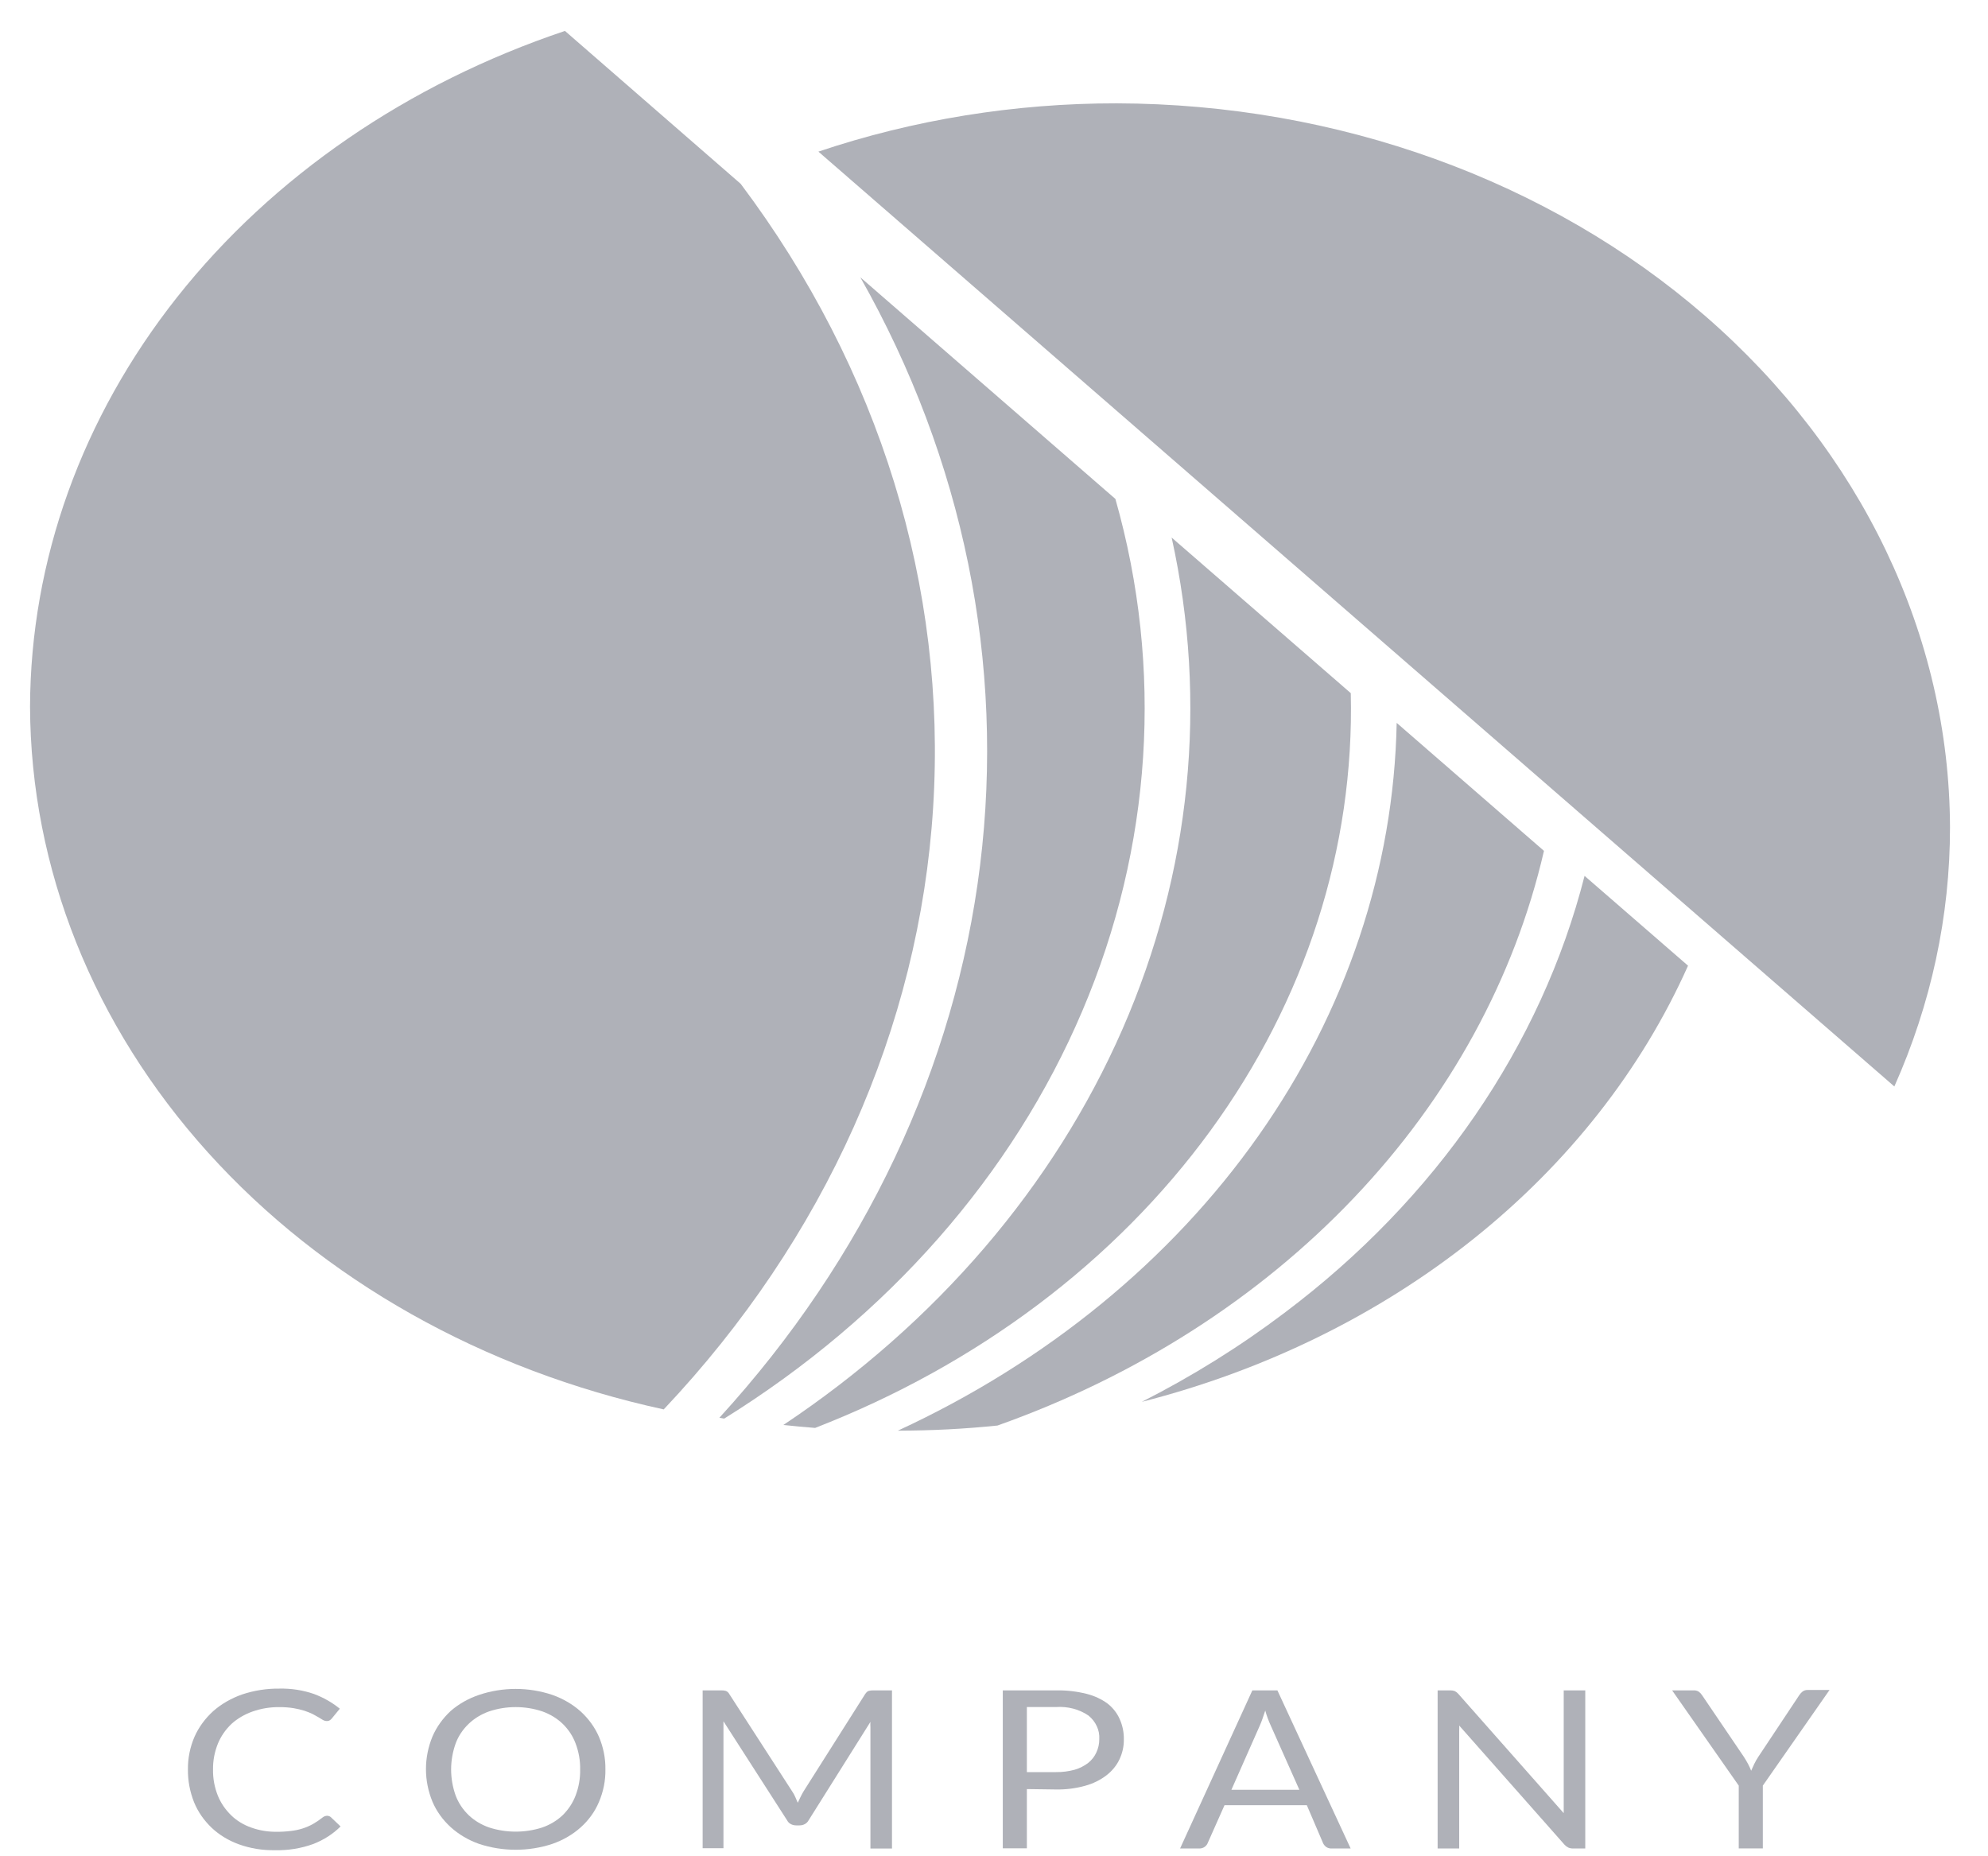
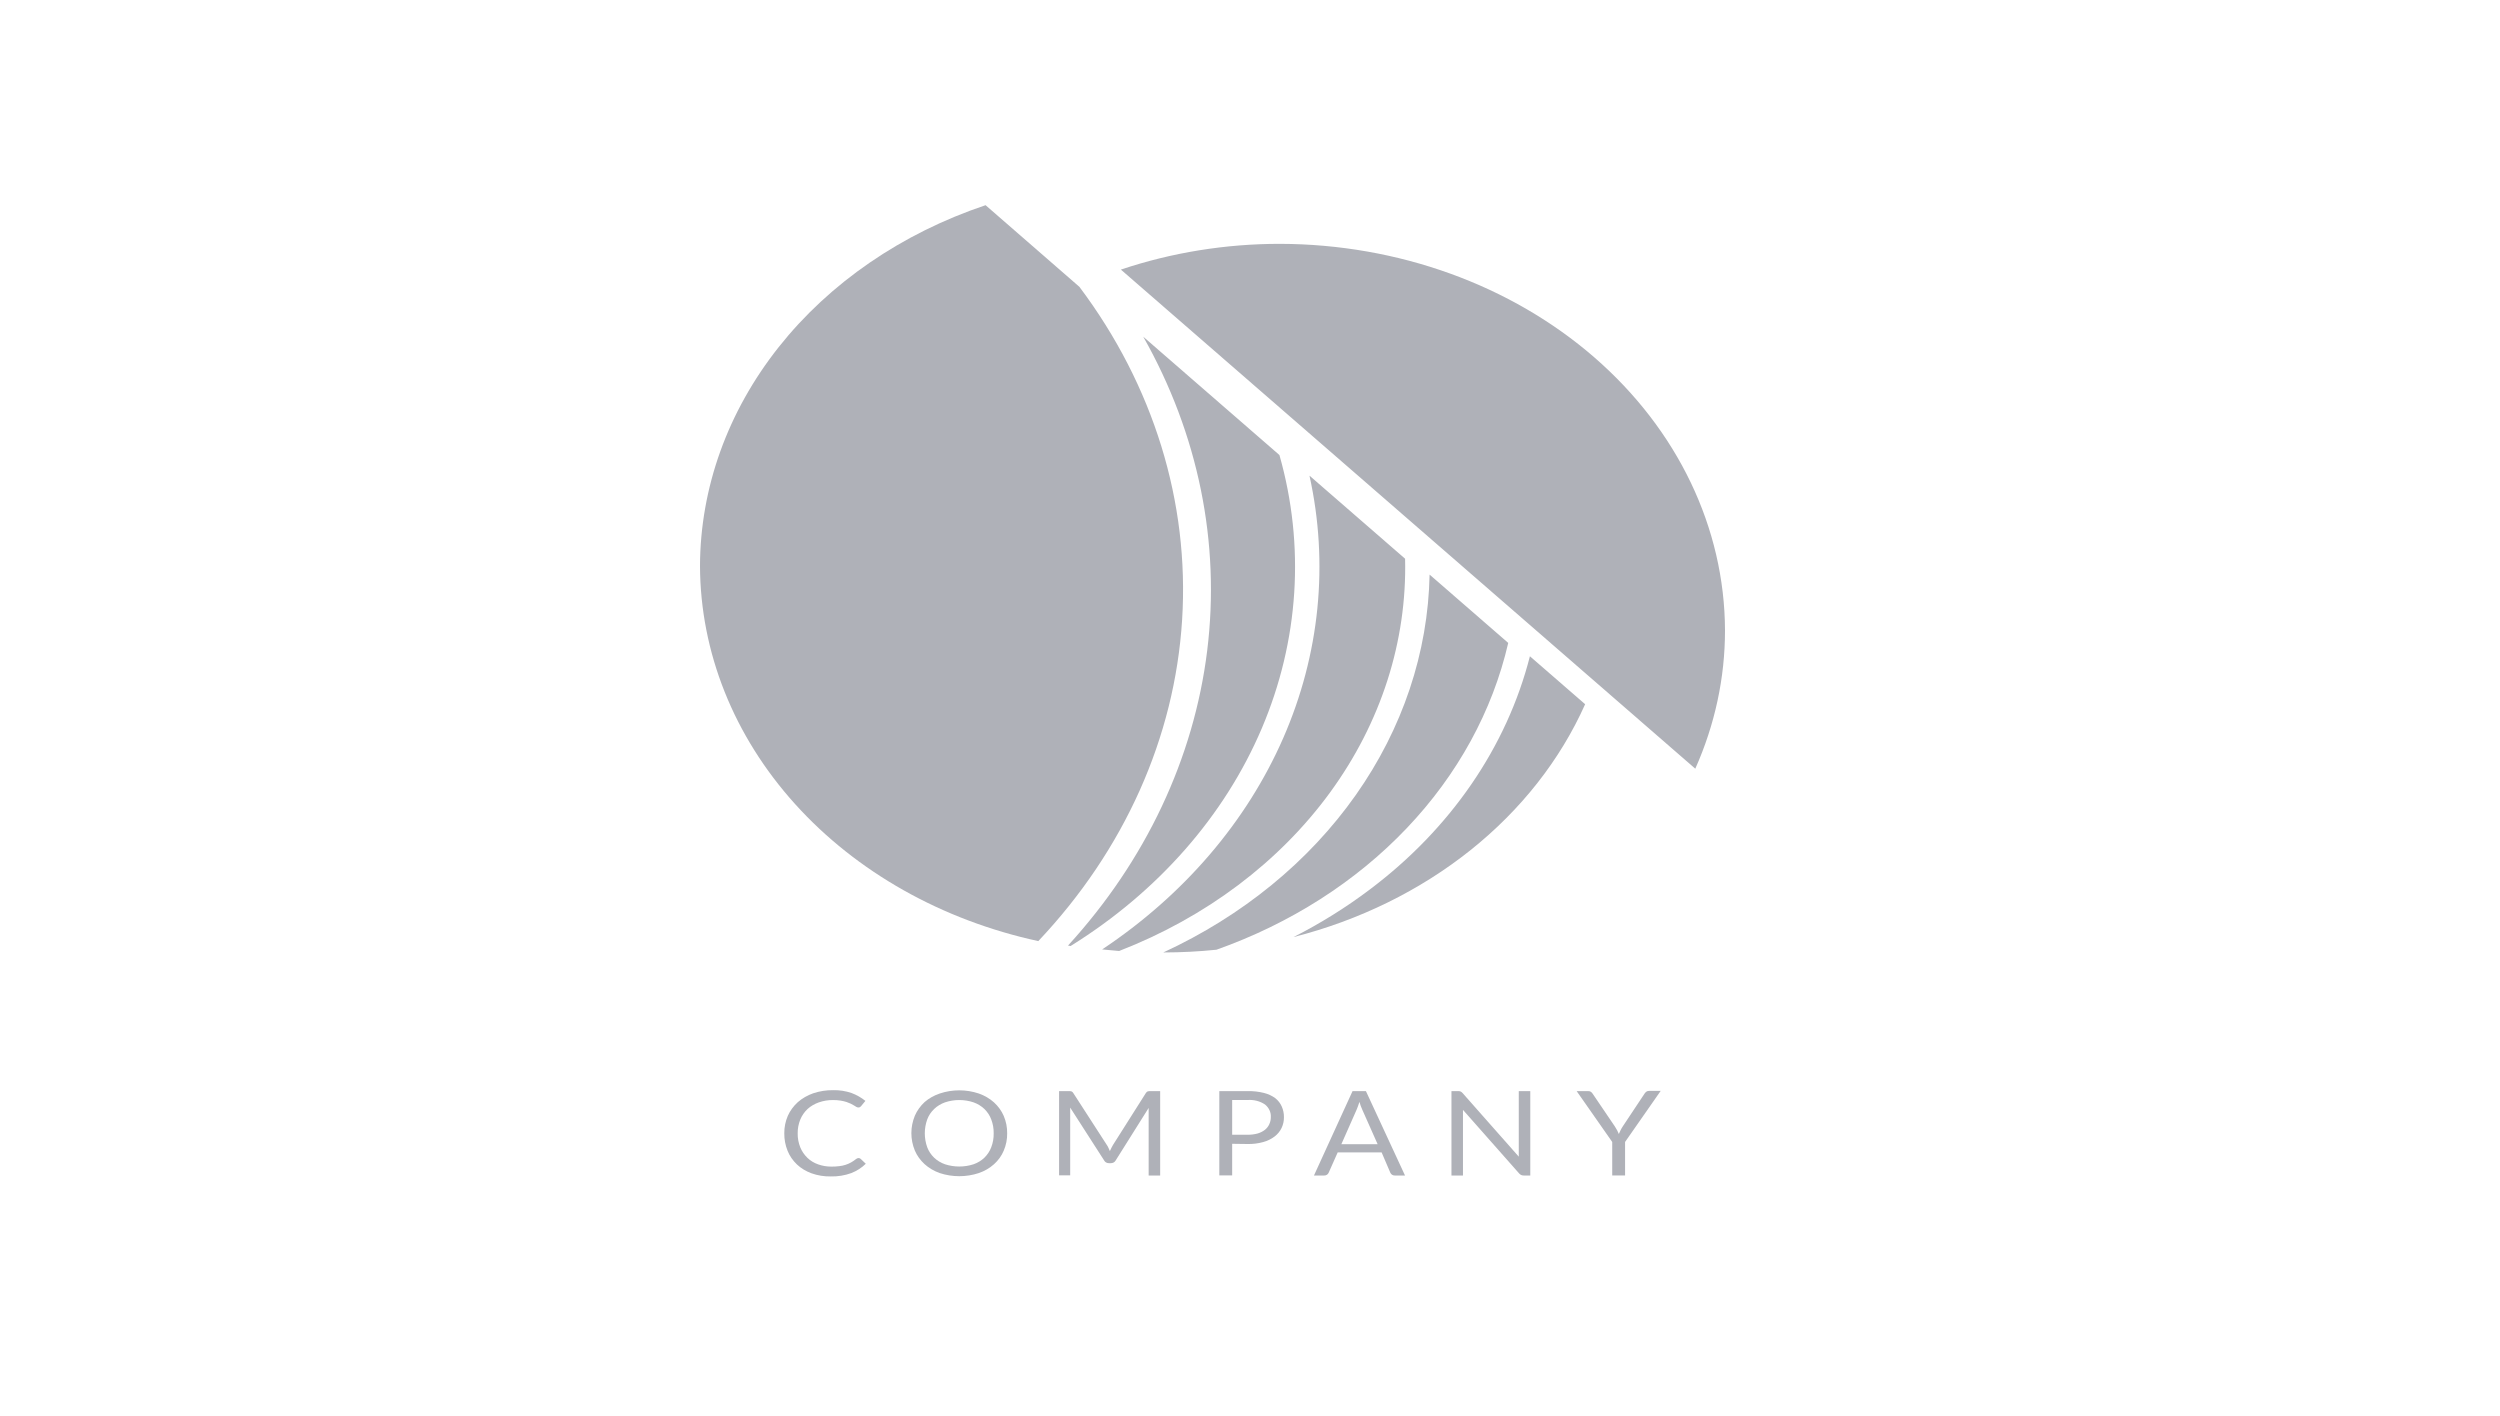
- <svg xmlns="http://www.w3.org/2000/svg" width="45" height="42" viewBox="0 0 45 42" fill="none">
-   <path d="M7.406 41.101C7.422 41.102 7.438 41.105 7.452 41.111C7.467 41.116 7.48 41.124 7.491 41.135L7.709 41.343C7.54 41.512 7.33 41.647 7.095 41.739C6.82 41.839 6.524 41.888 6.226 41.881C5.945 41.886 5.667 41.841 5.408 41.748C5.174 41.663 4.964 41.536 4.792 41.374C4.616 41.206 4.48 41.01 4.393 40.796C4.298 40.557 4.251 40.306 4.254 40.054C4.251 39.8 4.301 39.548 4.404 39.31C4.5 39.095 4.643 38.899 4.827 38.732C5.013 38.569 5.236 38.441 5.481 38.355C5.75 38.265 6.036 38.22 6.324 38.223C6.591 38.217 6.857 38.258 7.106 38.344C7.322 38.425 7.521 38.538 7.692 38.678L7.51 38.9C7.497 38.916 7.482 38.93 7.463 38.941C7.442 38.953 7.416 38.959 7.39 38.957C7.362 38.956 7.334 38.947 7.311 38.934L7.213 38.874L7.076 38.798C7.017 38.77 6.956 38.746 6.894 38.725C6.813 38.7 6.73 38.68 6.646 38.666C6.539 38.649 6.43 38.641 6.321 38.642C6.114 38.64 5.908 38.674 5.716 38.742C5.537 38.805 5.375 38.9 5.241 39.021C5.105 39.15 5.001 39.302 4.933 39.467C4.857 39.655 4.819 39.854 4.822 40.054C4.818 40.257 4.856 40.459 4.933 40.651C5 40.815 5.103 40.965 5.236 41.094C5.361 41.215 5.516 41.309 5.689 41.369C5.867 41.433 6.058 41.465 6.25 41.464C6.361 41.465 6.473 41.459 6.583 41.445C6.763 41.426 6.935 41.372 7.087 41.286C7.164 41.242 7.236 41.193 7.303 41.139C7.331 41.116 7.367 41.103 7.406 41.101Z" fill="#AFB1B8" />
-   <path d="M13.704 40.054C13.708 40.305 13.658 40.555 13.557 40.791C13.468 41.004 13.328 41.199 13.146 41.363C12.964 41.526 12.745 41.654 12.502 41.738C11.968 41.915 11.378 41.915 10.844 41.738C10.603 41.653 10.385 41.524 10.204 41.361C10.022 41.195 9.881 40.999 9.789 40.783C9.593 40.306 9.593 39.785 9.789 39.308C9.882 39.092 10.023 38.895 10.204 38.727C10.386 38.569 10.604 38.446 10.844 38.365C11.377 38.185 11.969 38.185 12.502 38.365C12.744 38.45 12.963 38.578 13.145 38.741C13.325 38.906 13.465 39.1 13.557 39.312C13.658 39.55 13.708 39.801 13.704 40.054ZM13.132 40.054C13.136 39.853 13.101 39.653 13.028 39.462C12.967 39.298 12.868 39.147 12.736 39.019C12.609 38.897 12.451 38.801 12.276 38.739C11.888 38.609 11.458 38.609 11.071 38.739C10.895 38.801 10.738 38.897 10.61 39.019C10.477 39.146 10.376 39.297 10.315 39.462C10.177 39.847 10.177 40.26 10.315 40.646C10.377 40.81 10.477 40.961 10.61 41.089C10.738 41.21 10.895 41.305 11.071 41.366C11.459 41.492 11.887 41.492 12.276 41.366C12.451 41.305 12.608 41.21 12.736 41.089C12.867 40.96 12.966 40.809 13.028 40.646C13.101 40.455 13.136 40.255 13.132 40.054Z" fill="#AFB1B8" />
-   <path d="M18.001 40.675L18.058 40.807C18.08 40.76 18.099 40.717 18.121 40.675C18.142 40.63 18.166 40.587 18.192 40.544L19.585 38.344C19.613 38.306 19.637 38.282 19.664 38.275C19.701 38.265 19.74 38.261 19.779 38.263H20.191V41.843H19.703V39.211C19.703 39.178 19.703 39.14 19.703 39.099C19.7 39.059 19.7 39.017 19.703 38.976L18.301 41.208C18.283 41.241 18.255 41.269 18.219 41.289C18.183 41.309 18.142 41.319 18.099 41.319H18.02C17.978 41.319 17.936 41.309 17.9 41.289C17.864 41.27 17.836 41.241 17.819 41.208L16.376 38.962C16.376 39.005 16.376 39.047 16.376 39.09C16.376 39.133 16.376 39.17 16.376 39.204V41.835H15.905V38.263H16.316C16.355 38.261 16.394 38.265 16.431 38.275C16.465 38.29 16.492 38.314 16.507 38.344L17.93 40.547C17.958 40.587 17.982 40.63 18.001 40.675Z" fill="#AFB1B8" />
-   <path d="M23.244 40.497V41.838H22.699V38.263H23.915C24.145 38.259 24.373 38.286 24.594 38.341C24.77 38.385 24.934 38.461 25.074 38.564C25.195 38.661 25.288 38.781 25.346 38.915C25.411 39.06 25.442 39.216 25.439 39.372C25.442 39.529 25.407 39.684 25.338 39.829C25.273 39.966 25.172 40.088 25.044 40.187C24.904 40.294 24.739 40.375 24.561 40.423C24.349 40.482 24.127 40.51 23.904 40.506L23.244 40.497ZM23.244 40.113H23.904C24.047 40.115 24.19 40.096 24.327 40.059C24.439 40.026 24.543 39.973 24.632 39.905C24.714 39.839 24.777 39.758 24.817 39.668C24.862 39.572 24.884 39.47 24.883 39.367C24.889 39.268 24.871 39.168 24.828 39.076C24.786 38.983 24.721 38.9 24.637 38.832C24.429 38.69 24.168 38.622 23.904 38.64H23.244V40.113Z" fill="#AFB1B8" />
-   <path d="M30.573 41.842H30.142C30.099 41.844 30.057 41.832 30.022 41.809C29.991 41.787 29.967 41.758 29.951 41.726L29.581 40.862H27.718L27.334 41.726C27.32 41.758 27.296 41.786 27.266 41.807C27.231 41.831 27.188 41.844 27.143 41.842H26.712L28.348 38.263H28.915L30.573 41.842ZM27.874 40.513H29.412L28.763 39.056C28.713 38.947 28.672 38.834 28.64 38.72L28.577 38.907C28.558 38.964 28.536 39.016 28.517 39.059L27.874 40.513Z" fill="#AFB1B8" />
-   <path d="M32.929 38.279C32.961 38.295 32.989 38.317 33.011 38.343L35.396 41.042C35.396 40.999 35.396 40.956 35.396 40.916C35.396 40.876 35.396 40.836 35.396 40.798V38.263H35.884V41.842H35.612C35.573 41.843 35.534 41.836 35.5 41.821C35.466 41.804 35.437 41.782 35.413 41.755L33.03 39.059C33.032 39.1 33.032 39.141 33.03 39.182C33.03 39.222 33.03 39.258 33.03 39.291V41.842H32.542V38.263H32.831C32.864 38.262 32.898 38.268 32.929 38.279Z" fill="#AFB1B8" />
-   <path d="M39.903 40.419V41.84H39.358V40.419L37.85 38.263H38.338C38.38 38.261 38.422 38.272 38.455 38.294C38.485 38.317 38.51 38.344 38.529 38.374L39.472 39.765C39.51 39.824 39.543 39.879 39.57 39.931C39.598 39.983 39.62 40.033 39.639 40.082L39.709 39.928C39.736 39.872 39.767 39.818 39.802 39.765L40.732 38.365C40.751 38.337 40.775 38.312 40.803 38.289C40.835 38.265 40.877 38.252 40.92 38.254H41.413L39.903 40.419Z" fill="#AFB1B8" />
-   <path d="M17.731 32.256C17.968 32.282 18.209 32.303 18.451 32.322C22.13 30.893 25.242 28.552 27.399 25.594C29.555 22.636 30.66 19.191 30.576 15.69L26.521 12.168C27.346 15.895 26.96 19.748 25.408 23.296C23.855 26.844 21.198 29.946 17.731 32.256Z" fill="#AFB1B8" />
-   <path d="M16.284 32.092L16.393 32.111C20.097 29.809 22.921 26.595 24.499 22.884C26.078 19.173 26.339 15.135 25.248 11.294L19.474 6.277C21.809 10.401 22.75 15.016 22.185 19.586C21.62 24.156 19.574 28.493 16.284 32.092Z" fill="#AFB1B8" />
-   <path d="M35.868 19.826C34.887 23.673 32.504 27.142 29.073 29.719C28.072 30.476 26.991 31.15 25.845 31.732C28.639 31.019 31.206 29.758 33.35 28.046C35.494 26.334 37.157 24.217 38.21 21.859L35.868 19.826Z" fill="#AFB1B8" />
-   <path d="M34.949 19.26L31.615 16.363C31.551 19.666 30.47 22.894 28.485 25.711C26.499 28.529 23.681 30.833 20.324 32.384H20.341C21.089 32.383 21.836 32.345 22.579 32.268C25.716 31.155 28.488 29.385 30.646 27.115C32.805 24.846 34.283 22.147 34.949 19.26Z" fill="#AFB1B8" />
-   <path d="M16.766 4.161L12.788 0.7C9.232 1.894 6.174 3.993 4.013 6.722C1.853 9.451 0.691 12.684 0.68 15.996H0.68C0.693 19.656 2.111 23.208 4.709 26.089C7.307 28.97 10.937 31.016 15.024 31.903C18.672 28.041 20.808 23.269 21.122 18.28C21.435 13.291 19.909 8.345 16.766 4.161Z" fill="#AFB1B8" />
-   <path d="M44.14 18.727C44.126 14.385 42.134 10.224 38.6 7.153C35.066 4.083 30.276 2.352 25.278 2.339C22.969 2.337 20.679 2.708 18.525 3.432L42.88 24.593C43.714 22.722 44.141 20.733 44.14 18.727Z" fill="#AFB1B8" />
+ <svg xmlns="http://www.w3.org/2000/svg" width="106" height="60" viewBox="0 0 106 60" fill="none">
+   <path d="M36.406 49.101C36.422 49.102 36.438 49.105 36.452 49.111C36.467 49.116 36.48 49.124 36.491 49.135L36.709 49.343C36.539 49.512 36.33 49.647 36.095 49.739C35.82 49.839 35.524 49.888 35.226 49.881C34.945 49.886 34.667 49.841 34.408 49.748C34.174 49.663 33.964 49.536 33.791 49.374C33.616 49.206 33.48 49.01 33.394 48.796C33.298 48.557 33.251 48.306 33.254 48.054C33.251 47.8 33.301 47.548 33.404 47.31C33.5 47.095 33.643 46.899 33.827 46.732C34.013 46.569 34.236 46.441 34.481 46.355C34.75 46.265 35.036 46.22 35.324 46.223C35.591 46.217 35.857 46.258 36.106 46.344C36.322 46.425 36.52 46.538 36.693 46.678L36.51 46.9C36.497 46.916 36.481 46.93 36.464 46.941C36.442 46.953 36.416 46.959 36.39 46.957C36.362 46.956 36.334 46.947 36.311 46.934L36.213 46.874L36.076 46.798C36.017 46.77 35.956 46.746 35.894 46.725C35.813 46.7 35.73 46.68 35.645 46.666C35.538 46.649 35.43 46.641 35.321 46.642C35.114 46.64 34.908 46.674 34.716 46.742C34.537 46.805 34.375 46.9 34.241 47.021C34.105 47.15 34.001 47.302 33.933 47.467C33.856 47.655 33.819 47.854 33.822 48.054C33.818 48.257 33.856 48.459 33.933 48.651C34 48.815 34.103 48.965 34.236 49.094C34.361 49.215 34.516 49.309 34.688 49.369C34.867 49.433 35.057 49.465 35.25 49.464C35.361 49.465 35.473 49.459 35.583 49.445C35.763 49.426 35.935 49.372 36.087 49.286C36.163 49.242 36.236 49.193 36.303 49.139C36.331 49.116 36.367 49.103 36.406 49.101Z" fill="#AFB1B8" />
+   <path d="M42.704 48.054C42.708 48.305 42.658 48.555 42.557 48.791C42.468 49.004 42.328 49.199 42.146 49.363C41.965 49.526 41.745 49.654 41.502 49.738C40.968 49.915 40.378 49.915 39.844 49.738C39.603 49.653 39.385 49.524 39.204 49.361C39.022 49.195 38.881 48.999 38.789 48.783C38.593 48.306 38.593 47.785 38.789 47.308C38.882 47.092 39.023 46.895 39.204 46.727C39.386 46.569 39.604 46.446 39.844 46.365C40.377 46.185 40.969 46.185 41.502 46.365C41.744 46.45 41.963 46.578 42.145 46.741C42.325 46.906 42.465 47.1 42.557 47.312C42.658 47.55 42.708 47.801 42.704 48.054ZM42.132 48.054C42.136 47.853 42.101 47.653 42.028 47.462C41.967 47.298 41.868 47.147 41.736 47.019C41.609 46.897 41.451 46.801 41.276 46.739C40.888 46.609 40.458 46.609 40.071 46.739C39.895 46.801 39.738 46.897 39.61 47.019C39.477 47.146 39.376 47.297 39.315 47.462C39.177 47.847 39.177 48.26 39.315 48.646C39.377 48.81 39.477 48.961 39.61 49.089C39.738 49.21 39.895 49.305 40.071 49.366C40.459 49.492 40.887 49.492 41.276 49.366C41.451 49.305 41.608 49.21 41.736 49.089C41.867 48.96 41.966 48.809 42.028 48.646C42.101 48.455 42.136 48.255 42.132 48.054Z" fill="#AFB1B8" />
+   <path d="M47.001 48.675L47.059 48.807C47.08 48.76 47.099 48.717 47.121 48.675C47.142 48.63 47.166 48.587 47.192 48.544L48.585 46.344C48.613 46.306 48.637 46.282 48.664 46.275C48.702 46.265 48.74 46.261 48.779 46.263H49.191V49.843H48.703V47.211C48.703 47.178 48.703 47.14 48.703 47.099C48.7 47.059 48.7 47.017 48.703 46.976L47.301 49.208C47.283 49.241 47.255 49.269 47.219 49.289C47.183 49.309 47.142 49.319 47.099 49.319H47.02C46.978 49.319 46.936 49.309 46.9 49.289C46.864 49.27 46.836 49.241 46.819 49.208L45.376 46.962C45.376 47.005 45.376 47.047 45.376 47.09C45.376 47.133 45.376 47.17 45.376 47.204V49.835H44.905V46.263H45.316C45.355 46.261 45.394 46.265 45.431 46.275C45.465 46.29 45.492 46.314 45.507 46.344L46.93 48.547C46.958 48.587 46.982 48.63 47.001 48.675Z" fill="#AFB1B8" />
+   <path d="M52.244 48.497V49.838H51.699V46.263H52.915C53.145 46.259 53.373 46.286 53.594 46.341C53.77 46.385 53.934 46.461 54.074 46.564C54.195 46.661 54.288 46.781 54.346 46.915C54.411 47.06 54.442 47.216 54.439 47.372C54.441 47.529 54.407 47.684 54.338 47.829C54.273 47.966 54.172 48.088 54.044 48.187C53.904 48.294 53.739 48.375 53.561 48.423C53.349 48.482 53.127 48.51 52.904 48.506L52.244 48.497ZM52.244 48.113H52.904C53.047 48.115 53.19 48.096 53.327 48.059C53.439 48.026 53.543 47.973 53.632 47.905C53.714 47.839 53.777 47.758 53.817 47.668C53.862 47.572 53.884 47.47 53.883 47.367C53.889 47.268 53.871 47.168 53.828 47.076C53.786 46.983 53.721 46.9 53.638 46.832C53.429 46.69 53.168 46.622 52.904 46.64H52.244V48.113Z" fill="#AFB1B8" />
+   <path d="M59.573 49.842H59.142C59.099 49.844 59.057 49.832 59.022 49.809C58.991 49.787 58.967 49.758 58.951 49.726L58.581 48.862H56.718L56.334 49.726C56.32 49.758 56.296 49.786 56.266 49.807C56.231 49.831 56.188 49.844 56.143 49.842H55.712L57.348 46.263H57.915L59.573 49.842ZM56.874 48.513H58.411L57.763 47.056C57.713 46.947 57.672 46.834 57.64 46.72L57.577 46.907C57.558 46.964 57.536 47.016 57.517 47.059L56.874 48.513Z" fill="#AFB1B8" />
+   <path d="M61.929 46.279C61.961 46.295 61.989 46.317 62.011 46.343L64.396 49.042C64.396 48.999 64.396 48.956 64.396 48.916C64.396 48.876 64.396 48.836 64.396 48.798V46.263H64.884V49.842H64.612C64.573 49.843 64.534 49.836 64.5 49.821C64.466 49.804 64.436 49.782 64.412 49.755L62.03 47.059C62.032 47.1 62.032 47.141 62.03 47.182C62.03 47.222 62.03 47.258 62.03 47.291V49.842H61.542V46.263H61.831C61.864 46.262 61.898 46.268 61.929 46.279Z" fill="#AFB1B8" />
+   <path d="M68.903 48.419V49.84H68.358V48.419L66.85 46.263H67.338C67.38 46.261 67.422 46.272 67.455 46.294C67.485 46.317 67.51 46.344 67.529 46.374L68.472 47.765C68.51 47.824 68.543 47.879 68.57 47.931C68.598 47.983 68.62 48.033 68.639 48.082L68.709 47.928C68.736 47.872 68.767 47.818 68.802 47.765L69.732 46.365C69.751 46.337 69.775 46.312 69.803 46.289C69.835 46.265 69.877 46.252 69.92 46.254H70.413L68.903 48.419Z" fill="#AFB1B8" />
+   <path d="M46.731 40.256C46.968 40.282 47.209 40.303 47.451 40.322C51.13 38.893 54.242 36.552 56.399 33.594C58.555 30.636 59.66 27.191 59.576 23.69L55.522 20.168C56.346 23.895 55.96 27.748 54.408 31.296C52.855 34.844 50.197 37.946 46.731 40.256Z" fill="#AFB1B8" />
+   <path d="M45.284 40.092L45.393 40.111C49.097 37.809 51.92 34.595 53.499 30.884C55.078 27.173 55.339 23.135 54.248 19.294L48.474 14.277C50.809 18.401 51.749 23.016 51.185 27.586C50.62 32.156 48.574 36.493 45.284 40.092Z" fill="#AFB1B8" />
+   <path d="M64.868 27.826C63.887 31.673 61.504 35.142 58.074 37.719C57.072 38.475 55.991 39.15 54.845 39.732C57.639 39.019 60.206 37.758 62.35 36.046C64.494 34.334 66.157 32.217 67.21 29.859L64.868 27.826Z" fill="#AFB1B8" />
+   <path d="M63.949 27.26L60.615 24.363C60.551 27.666 59.47 30.894 57.484 33.711C55.499 36.529 52.681 38.833 49.324 40.384H49.341C50.089 40.383 50.836 40.345 51.579 40.268C54.716 39.155 57.488 37.385 59.646 35.115C61.805 32.846 63.283 30.147 63.949 27.26Z" fill="#AFB1B8" />
+   <path d="M45.766 12.161L41.788 8.7C38.232 9.894 35.174 11.993 33.013 14.722C30.853 17.451 29.691 20.683 29.68 23.996V23.996C29.693 27.656 31.111 31.208 33.709 34.089C36.307 36.97 39.937 39.016 44.024 39.903C47.672 36.041 49.809 31.269 50.122 26.28C50.435 21.291 48.909 16.345 45.766 12.161Z" fill="#AFB1B8" />
+   <path d="M73.14 26.727C73.126 22.385 71.134 18.224 67.6 15.153C64.066 12.083 59.276 10.352 54.278 10.339C51.969 10.337 49.679 10.708 47.525 11.431L71.88 32.593C72.714 30.722 73.141 28.733 73.14 26.727Z" fill="#AFB1B8" />
</svg>
